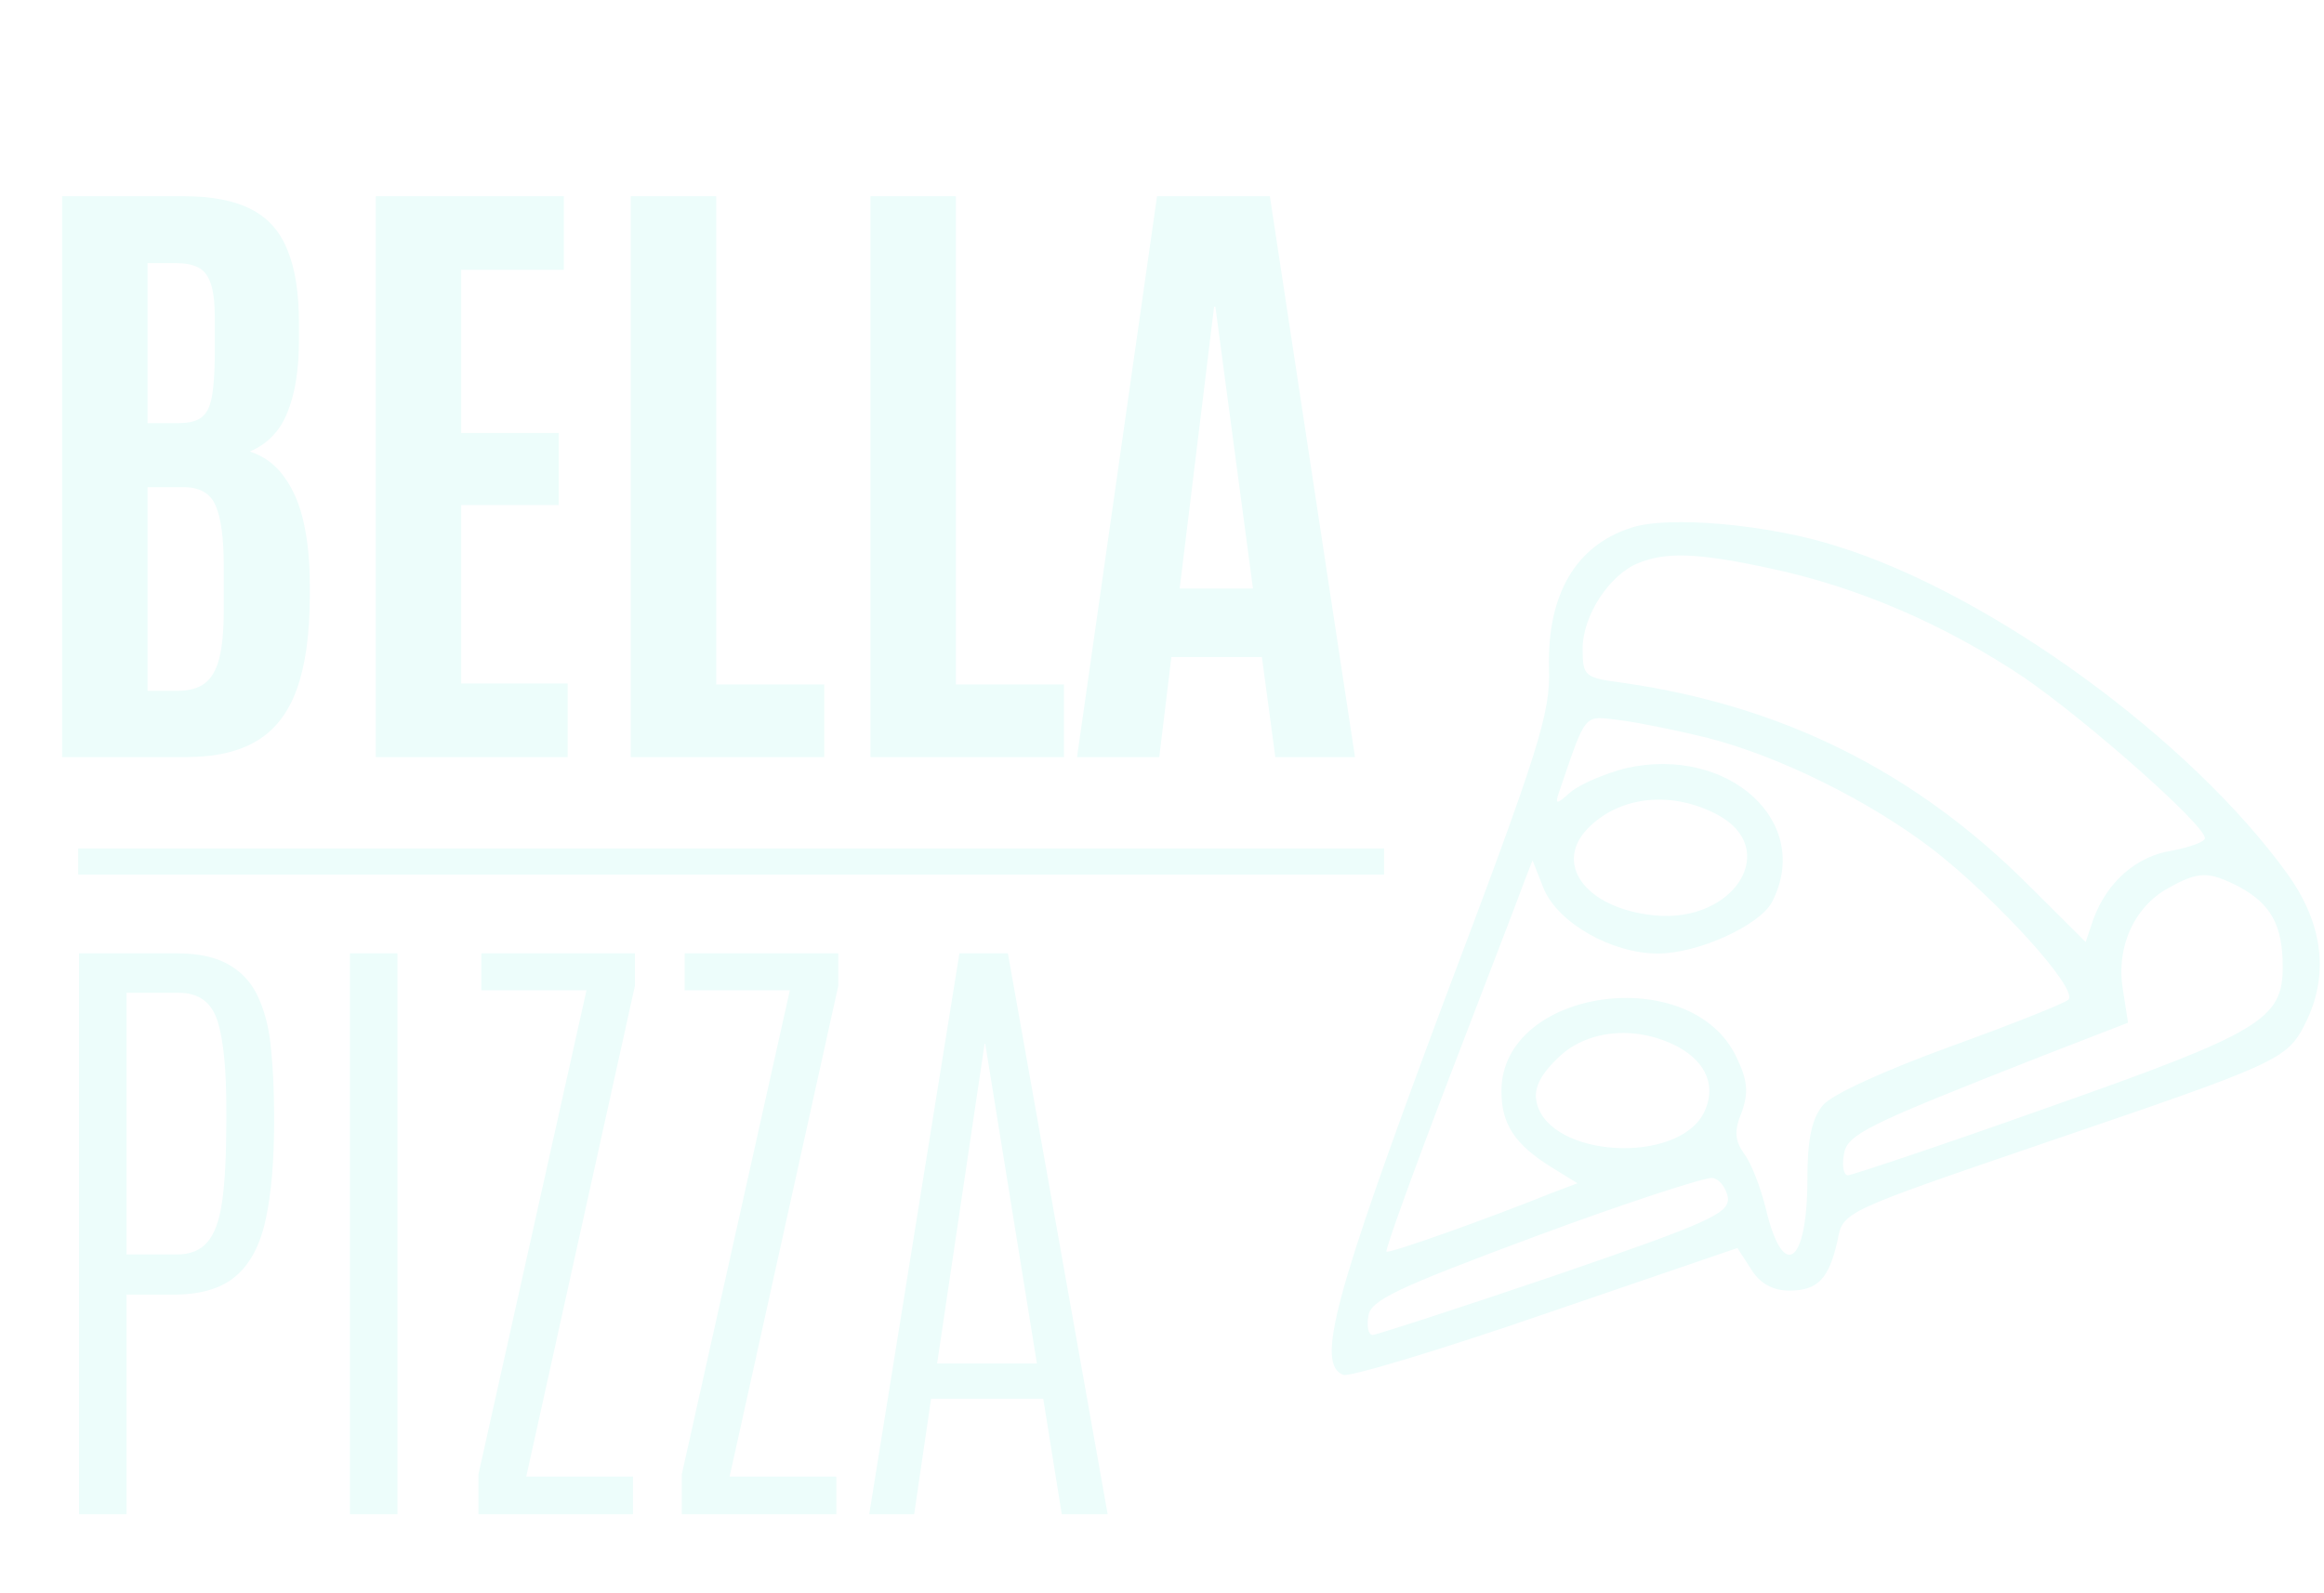
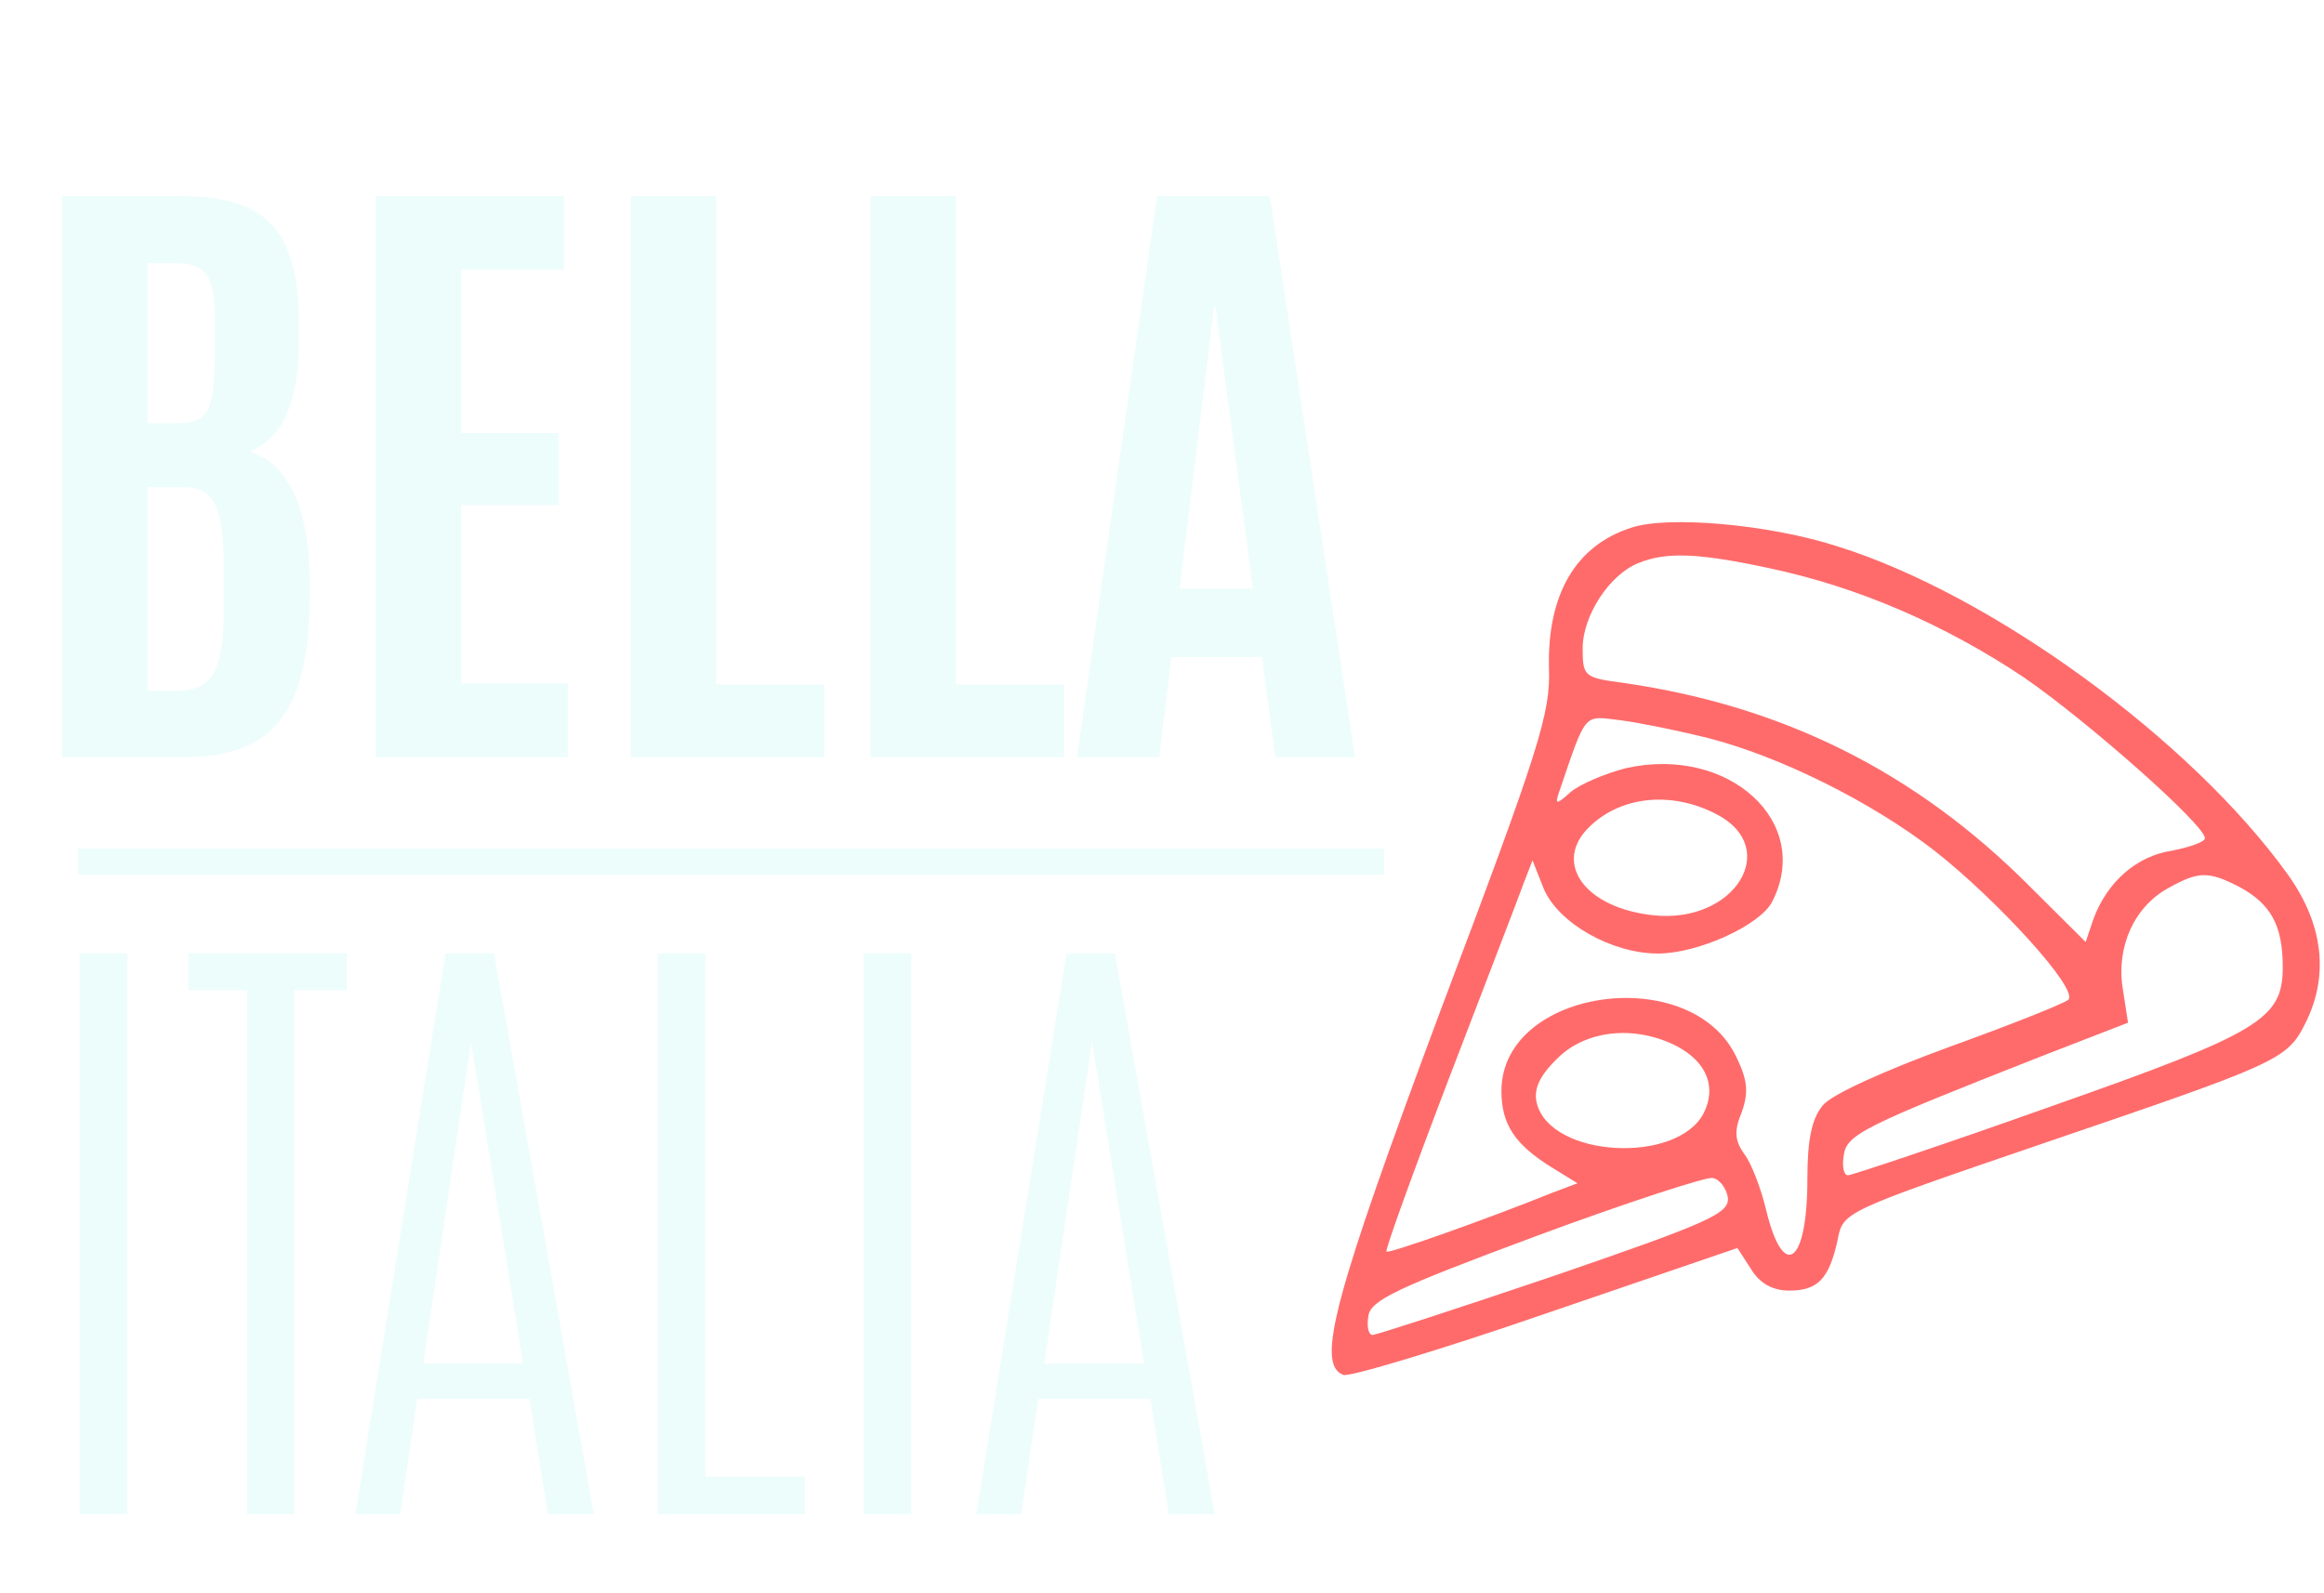
<svg xmlns="http://www.w3.org/2000/svg" width="89" height="61" viewBox="0 0 89 61" fill="none">
-   <path d="M62.464 20.216C60.345 20.896 59.253 22.765 59.319 25.584C59.385 27.317 58.955 28.676 55.182 38.665C51.078 49.673 50.383 52.255 51.442 52.663C51.64 52.764 55.149 51.711 59.187 50.318L66.535 47.804L67.064 48.62C67.395 49.163 67.892 49.435 68.52 49.435C69.613 49.435 70.043 48.993 70.374 47.498C70.573 46.411 70.606 46.411 78.251 43.795C87.221 40.737 87.585 40.601 88.28 39.208C89.207 37.374 88.975 35.403 87.618 33.501C83.911 28.336 76.266 22.765 70.374 20.93C67.759 20.081 63.854 19.741 62.464 20.216ZM67.825 21.779C71.168 22.493 74.478 23.92 77.523 25.958C79.939 27.623 84.441 31.598 84.441 32.108C84.441 32.243 83.878 32.447 83.183 32.583C81.826 32.787 80.701 33.772 80.171 35.199L79.873 36.083L77.722 33.942C73.353 29.559 68.289 27.045 62.199 26.162C60.676 25.958 60.61 25.924 60.61 24.837C60.61 23.58 61.636 22.017 62.728 21.575C63.787 21.134 65.012 21.168 67.825 21.779ZM65.409 28.268C68.189 28.982 71.665 30.715 74.081 32.583C76.464 34.452 79.608 37.883 79.211 38.291C79.079 38.427 77.027 39.242 74.677 40.092C72.161 41.009 70.142 41.926 69.811 42.334C69.381 42.844 69.216 43.659 69.216 45.154C69.216 48.45 68.289 49.095 67.627 46.309C67.428 45.494 67.064 44.542 66.799 44.203C66.435 43.693 66.402 43.319 66.7 42.606C66.965 41.858 66.932 41.383 66.501 40.499C64.78 36.83 57.499 37.849 57.499 41.791C57.499 43.048 57.995 43.829 59.418 44.712L60.411 45.324L59.418 45.698C57.068 46.649 53.163 48.042 53.097 47.94C53.03 47.906 54.123 44.882 55.513 41.247C56.903 37.612 58.194 34.282 58.359 33.806L58.69 32.957L59.12 34.044C59.683 35.369 61.735 36.524 63.489 36.524C65.045 36.524 67.395 35.437 67.859 34.554C69.447 31.496 66.204 28.54 62.265 29.424C61.471 29.628 60.511 30.035 60.147 30.341C59.617 30.817 59.551 30.817 59.683 30.409C60.776 27.215 60.61 27.419 62.066 27.589C62.828 27.691 64.317 27.997 65.409 28.268ZM65.74 31.19C68.223 32.481 66.435 35.369 63.357 35.063C60.676 34.792 59.418 33.025 60.908 31.632C62.133 30.477 64.052 30.307 65.74 31.19ZM85.765 33.976C86.956 34.622 87.42 35.437 87.42 37.034C87.42 39.038 86.592 39.548 78.483 42.402C74.379 43.863 70.903 45.018 70.771 45.018C70.606 45.018 70.54 44.678 70.606 44.271C70.705 43.455 71.334 43.15 78.251 40.431L81.495 39.174L81.296 37.883C81.032 36.287 81.727 34.724 83.051 34.01C84.209 33.365 84.573 33.365 85.765 33.976ZM64.251 40.092C65.376 40.703 65.74 41.655 65.244 42.64C64.218 44.61 59.385 44.339 58.856 42.266C58.723 41.757 58.922 41.247 59.617 40.567C60.709 39.446 62.629 39.242 64.251 40.092ZM66.171 45.867C66.237 46.479 65.475 46.819 59.551 48.857C55.844 50.114 52.7 51.134 52.567 51.134C52.402 51.134 52.335 50.794 52.402 50.42C52.468 49.809 53.494 49.333 58.789 47.362C62.265 46.071 65.31 45.086 65.575 45.12C65.84 45.154 66.104 45.494 66.171 45.867Z" fill="#EDFDFB" />
+   <path d="M62.464 20.216C60.345 20.896 59.253 22.765 59.319 25.584C59.385 27.317 58.955 28.676 55.182 38.665C51.078 49.673 50.383 52.255 51.442 52.663C51.64 52.764 55.149 51.711 59.187 50.318L66.535 47.804L67.064 48.62C67.395 49.163 67.892 49.435 68.52 49.435C69.613 49.435 70.043 48.993 70.374 47.498C70.573 46.411 70.606 46.411 78.251 43.795C87.221 40.737 87.585 40.601 88.28 39.208C89.207 37.374 88.975 35.403 87.618 33.501C83.911 28.336 76.266 22.765 70.374 20.93C67.759 20.081 63.854 19.741 62.464 20.216ZM67.825 21.779C71.168 22.493 74.478 23.92 77.523 25.958C79.939 27.623 84.441 31.598 84.441 32.108C84.441 32.243 83.878 32.447 83.183 32.583C81.826 32.787 80.701 33.772 80.171 35.199L79.873 36.083L77.722 33.942C73.353 29.559 68.289 27.045 62.199 26.162C60.676 25.958 60.61 25.924 60.61 24.837C60.61 23.58 61.636 22.017 62.728 21.575C63.787 21.134 65.012 21.168 67.825 21.779ZM65.409 28.268C68.189 28.982 71.665 30.715 74.081 32.583C76.464 34.452 79.608 37.883 79.211 38.291C79.079 38.427 77.027 39.242 74.677 40.092C72.161 41.009 70.142 41.926 69.811 42.334C69.381 42.844 69.216 43.659 69.216 45.154C69.216 48.45 68.289 49.095 67.627 46.309C67.428 45.494 67.064 44.542 66.799 44.203C66.435 43.693 66.402 43.319 66.7 42.606C66.965 41.858 66.932 41.383 66.501 40.499C64.78 36.83 57.499 37.849 57.499 41.791C57.499 43.048 57.995 43.829 59.418 44.712L60.411 45.324L59.418 45.698C57.068 46.649 53.163 48.042 53.097 47.94C53.03 47.906 54.123 44.882 55.513 41.247C56.903 37.612 58.194 34.282 58.359 33.806L58.69 32.957L59.12 34.044C59.683 35.369 61.735 36.524 63.489 36.524C65.045 36.524 67.395 35.437 67.859 34.554C69.447 31.496 66.204 28.54 62.265 29.424C61.471 29.628 60.511 30.035 60.147 30.341C59.617 30.817 59.551 30.817 59.683 30.409C60.776 27.215 60.61 27.419 62.066 27.589C62.828 27.691 64.317 27.997 65.409 28.268ZM65.74 31.19C68.223 32.481 66.435 35.369 63.357 35.063C60.676 34.792 59.418 33.025 60.908 31.632C62.133 30.477 64.052 30.307 65.74 31.19ZM85.765 33.976C86.956 34.622 87.42 35.437 87.42 37.034C87.42 39.038 86.592 39.548 78.483 42.402C74.379 43.863 70.903 45.018 70.771 45.018C70.606 45.018 70.54 44.678 70.606 44.271C70.705 43.455 71.334 43.15 78.251 40.431L81.495 39.174L81.296 37.883C81.032 36.287 81.727 34.724 83.051 34.01C84.209 33.365 84.573 33.365 85.765 33.976ZM64.251 40.092C65.376 40.703 65.74 41.655 65.244 42.64C64.218 44.61 59.385 44.339 58.856 42.266C58.723 41.757 58.922 41.247 59.617 40.567C60.709 39.446 62.629 39.242 64.251 40.092ZM66.171 45.867C66.237 46.479 65.475 46.819 59.551 48.857C55.844 50.114 52.7 51.134 52.567 51.134C52.402 51.134 52.335 50.794 52.402 50.42C52.468 49.809 53.494 49.333 58.789 47.362C62.265 46.071 65.31 45.086 65.575 45.12C65.84 45.154 66.104 45.494 66.171 45.867Z" fill="#FF6B6B" />
  <path d="M2.379 29V7.516H7.03C8.112 7.516 8.975 7.682 9.618 8.016C10.261 8.342 10.724 8.862 11.009 9.579C11.302 10.287 11.449 11.218 11.449 12.374V13.033C11.449 14.148 11.302 15.068 11.009 15.792C10.724 16.508 10.244 17.009 9.569 17.294C10.13 17.481 10.578 17.818 10.912 18.307C11.253 18.787 11.498 19.377 11.644 20.077C11.79 20.768 11.864 21.529 11.864 22.359V22.909C11.856 24.341 11.689 25.509 11.363 26.412C11.038 27.307 10.529 27.962 9.837 28.377C9.146 28.793 8.242 29 7.127 29H2.379ZM5.65 26.461H6.81C7.241 26.461 7.583 26.367 7.835 26.18C8.096 25.985 8.283 25.663 8.397 25.216C8.511 24.768 8.568 24.158 8.568 23.385V21.651C8.568 20.61 8.466 19.853 8.263 19.381C8.067 18.901 7.656 18.661 7.03 18.661H5.65V26.461ZM5.65 16.207H6.859C7.144 16.207 7.376 16.166 7.555 16.085C7.734 16.004 7.872 15.865 7.97 15.67C8.067 15.466 8.132 15.186 8.165 14.828C8.206 14.47 8.226 14.014 8.226 13.46V12.166C8.226 11.589 8.173 11.149 8.067 10.848C7.962 10.547 7.799 10.344 7.579 10.238C7.368 10.132 7.091 10.079 6.749 10.079H5.65V16.207ZM14.391 29V7.516H21.593V10.335H17.662V16.585H21.398V19.344H17.662V26.18H21.739V29H14.391ZM24.156 29V7.516H27.428V26.217H31.566V29H24.156ZM33.336 29V7.516H36.607V26.217H40.746V29H33.336ZM41.246 29L44.31 7.516H48.631L51.891 29H48.839L48.326 25.167H44.859L44.395 29H41.246ZM45.177 22.543H47.984L46.544 11.752H46.495L45.177 22.543Z" fill="#EDFDFB" />
-   <path d="M3.026 58V36.516H6.762C7.624 36.516 8.308 36.67 8.812 36.98C9.317 37.281 9.687 37.712 9.923 38.273C10.168 38.827 10.322 39.486 10.387 40.251C10.46 41.008 10.497 41.842 10.497 42.753V42.973C10.497 44.471 10.391 45.708 10.18 46.684C9.976 47.661 9.598 48.389 9.044 48.869C8.491 49.349 7.694 49.589 6.652 49.589H4.845V58H3.026ZM4.845 48.051H6.774C7.278 48.051 7.665 47.897 7.934 47.587C8.21 47.278 8.402 46.757 8.507 46.025C8.613 45.284 8.666 44.275 8.666 42.998V42.583C8.674 41.012 8.564 39.86 8.336 39.128C8.109 38.395 7.616 38.029 6.859 38.029H4.845V48.051ZM13.402 58V36.516H15.221V58H13.402ZM18.322 58V56.474L22.46 37.932H18.432V36.516H24.315V37.761L20.153 56.56H24.242V58H18.322ZM26.11 58V56.474L30.248 37.932H26.22V36.516H32.103V37.761L27.941 56.56H32.03V58H26.11ZM33.288 58L36.742 36.516H38.598L42.419 58H40.661L39.953 53.581H35.656L35.009 58H33.288ZM35.888 52.226H39.709L37.731 39.982H37.706L35.888 52.226Z" fill="#EDFDFB" />
+   <path d="M3.051 58V36.516H4.87V58H3.051ZM9.459 58V37.932H7.213V36.516H13.28V37.932H11.266V58H9.459ZM13.61 58L17.064 36.516H18.92L22.741 58H20.983L20.275 53.581H15.978L15.331 58H13.61ZM16.21 52.226H20.031L18.053 39.982H18.029L16.21 52.226ZM25.194 58V36.516H27.013V56.56H30.822V58H25.194ZM33.08 58V36.516H34.899V58H33.08ZM37.389 58L40.844 36.516H42.699L46.52 58H44.762L44.054 53.581H39.757L39.11 58H37.389ZM39.989 52.226H43.81L41.833 39.982H41.808L39.989 52.226Z" fill="#EDFDFB" />
  <line x1="2.995" y1="33" x2="53.005" y2="33" stroke="#EDFDFB" />
</svg>
